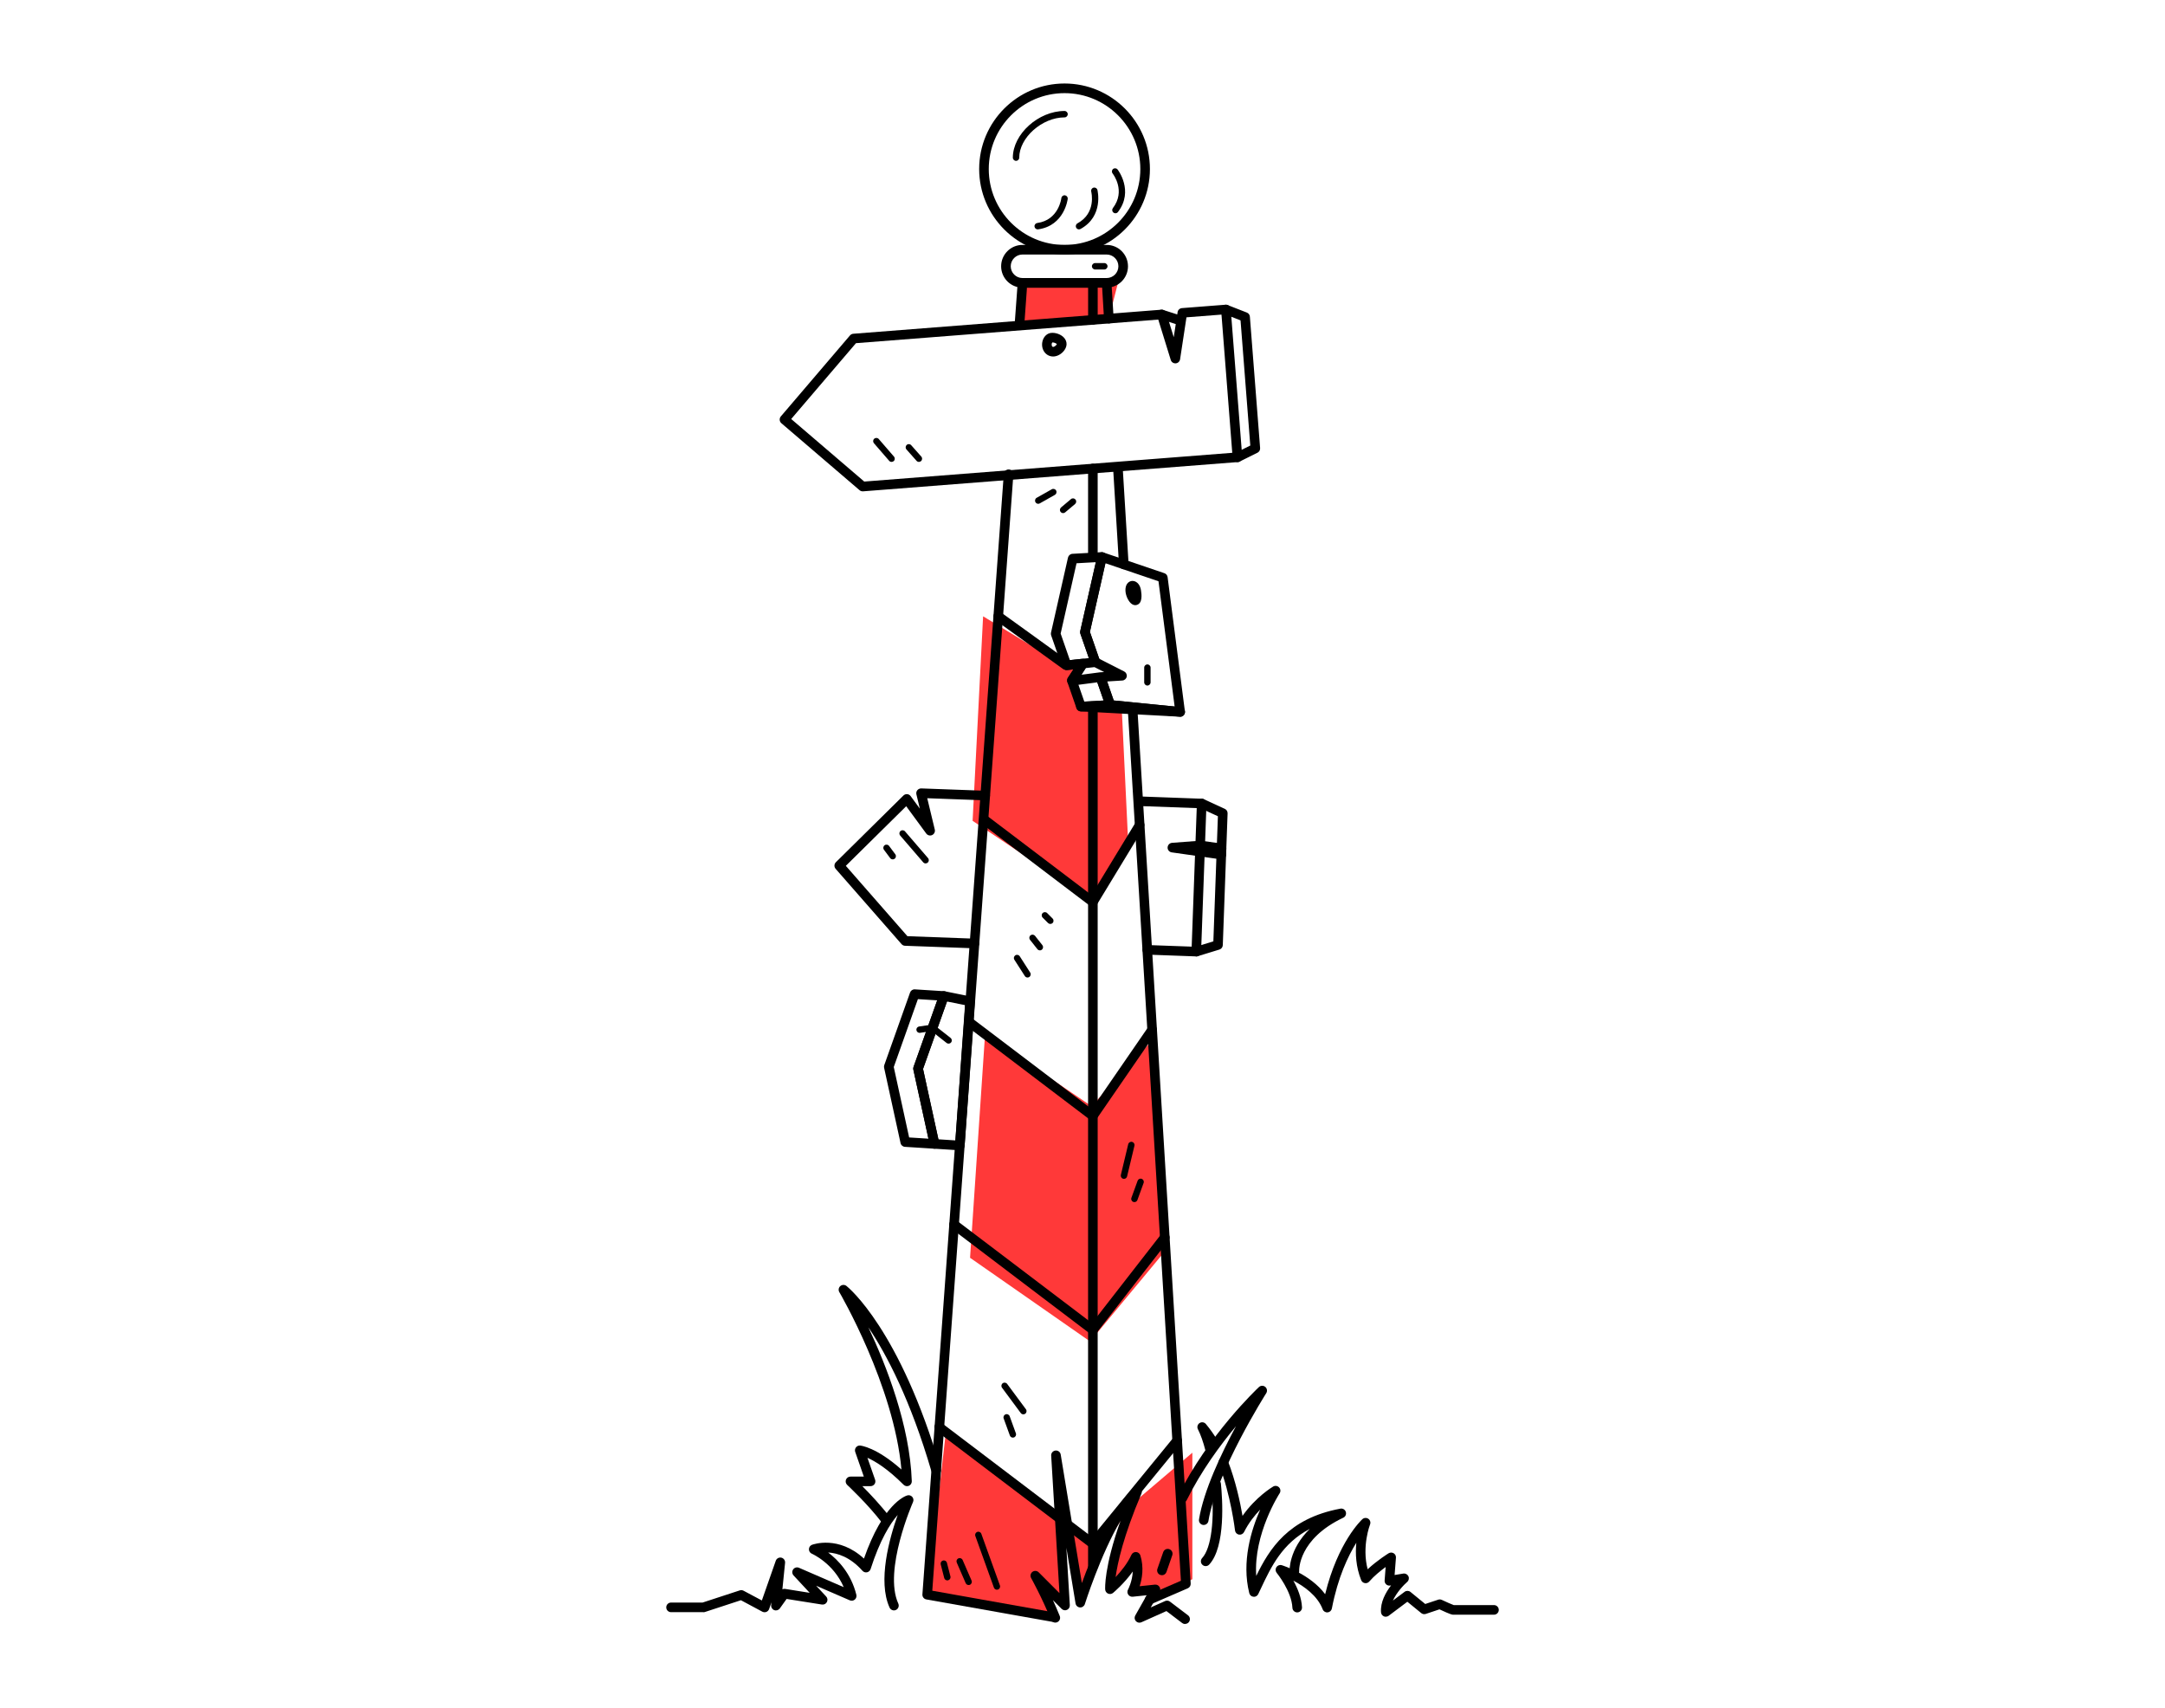
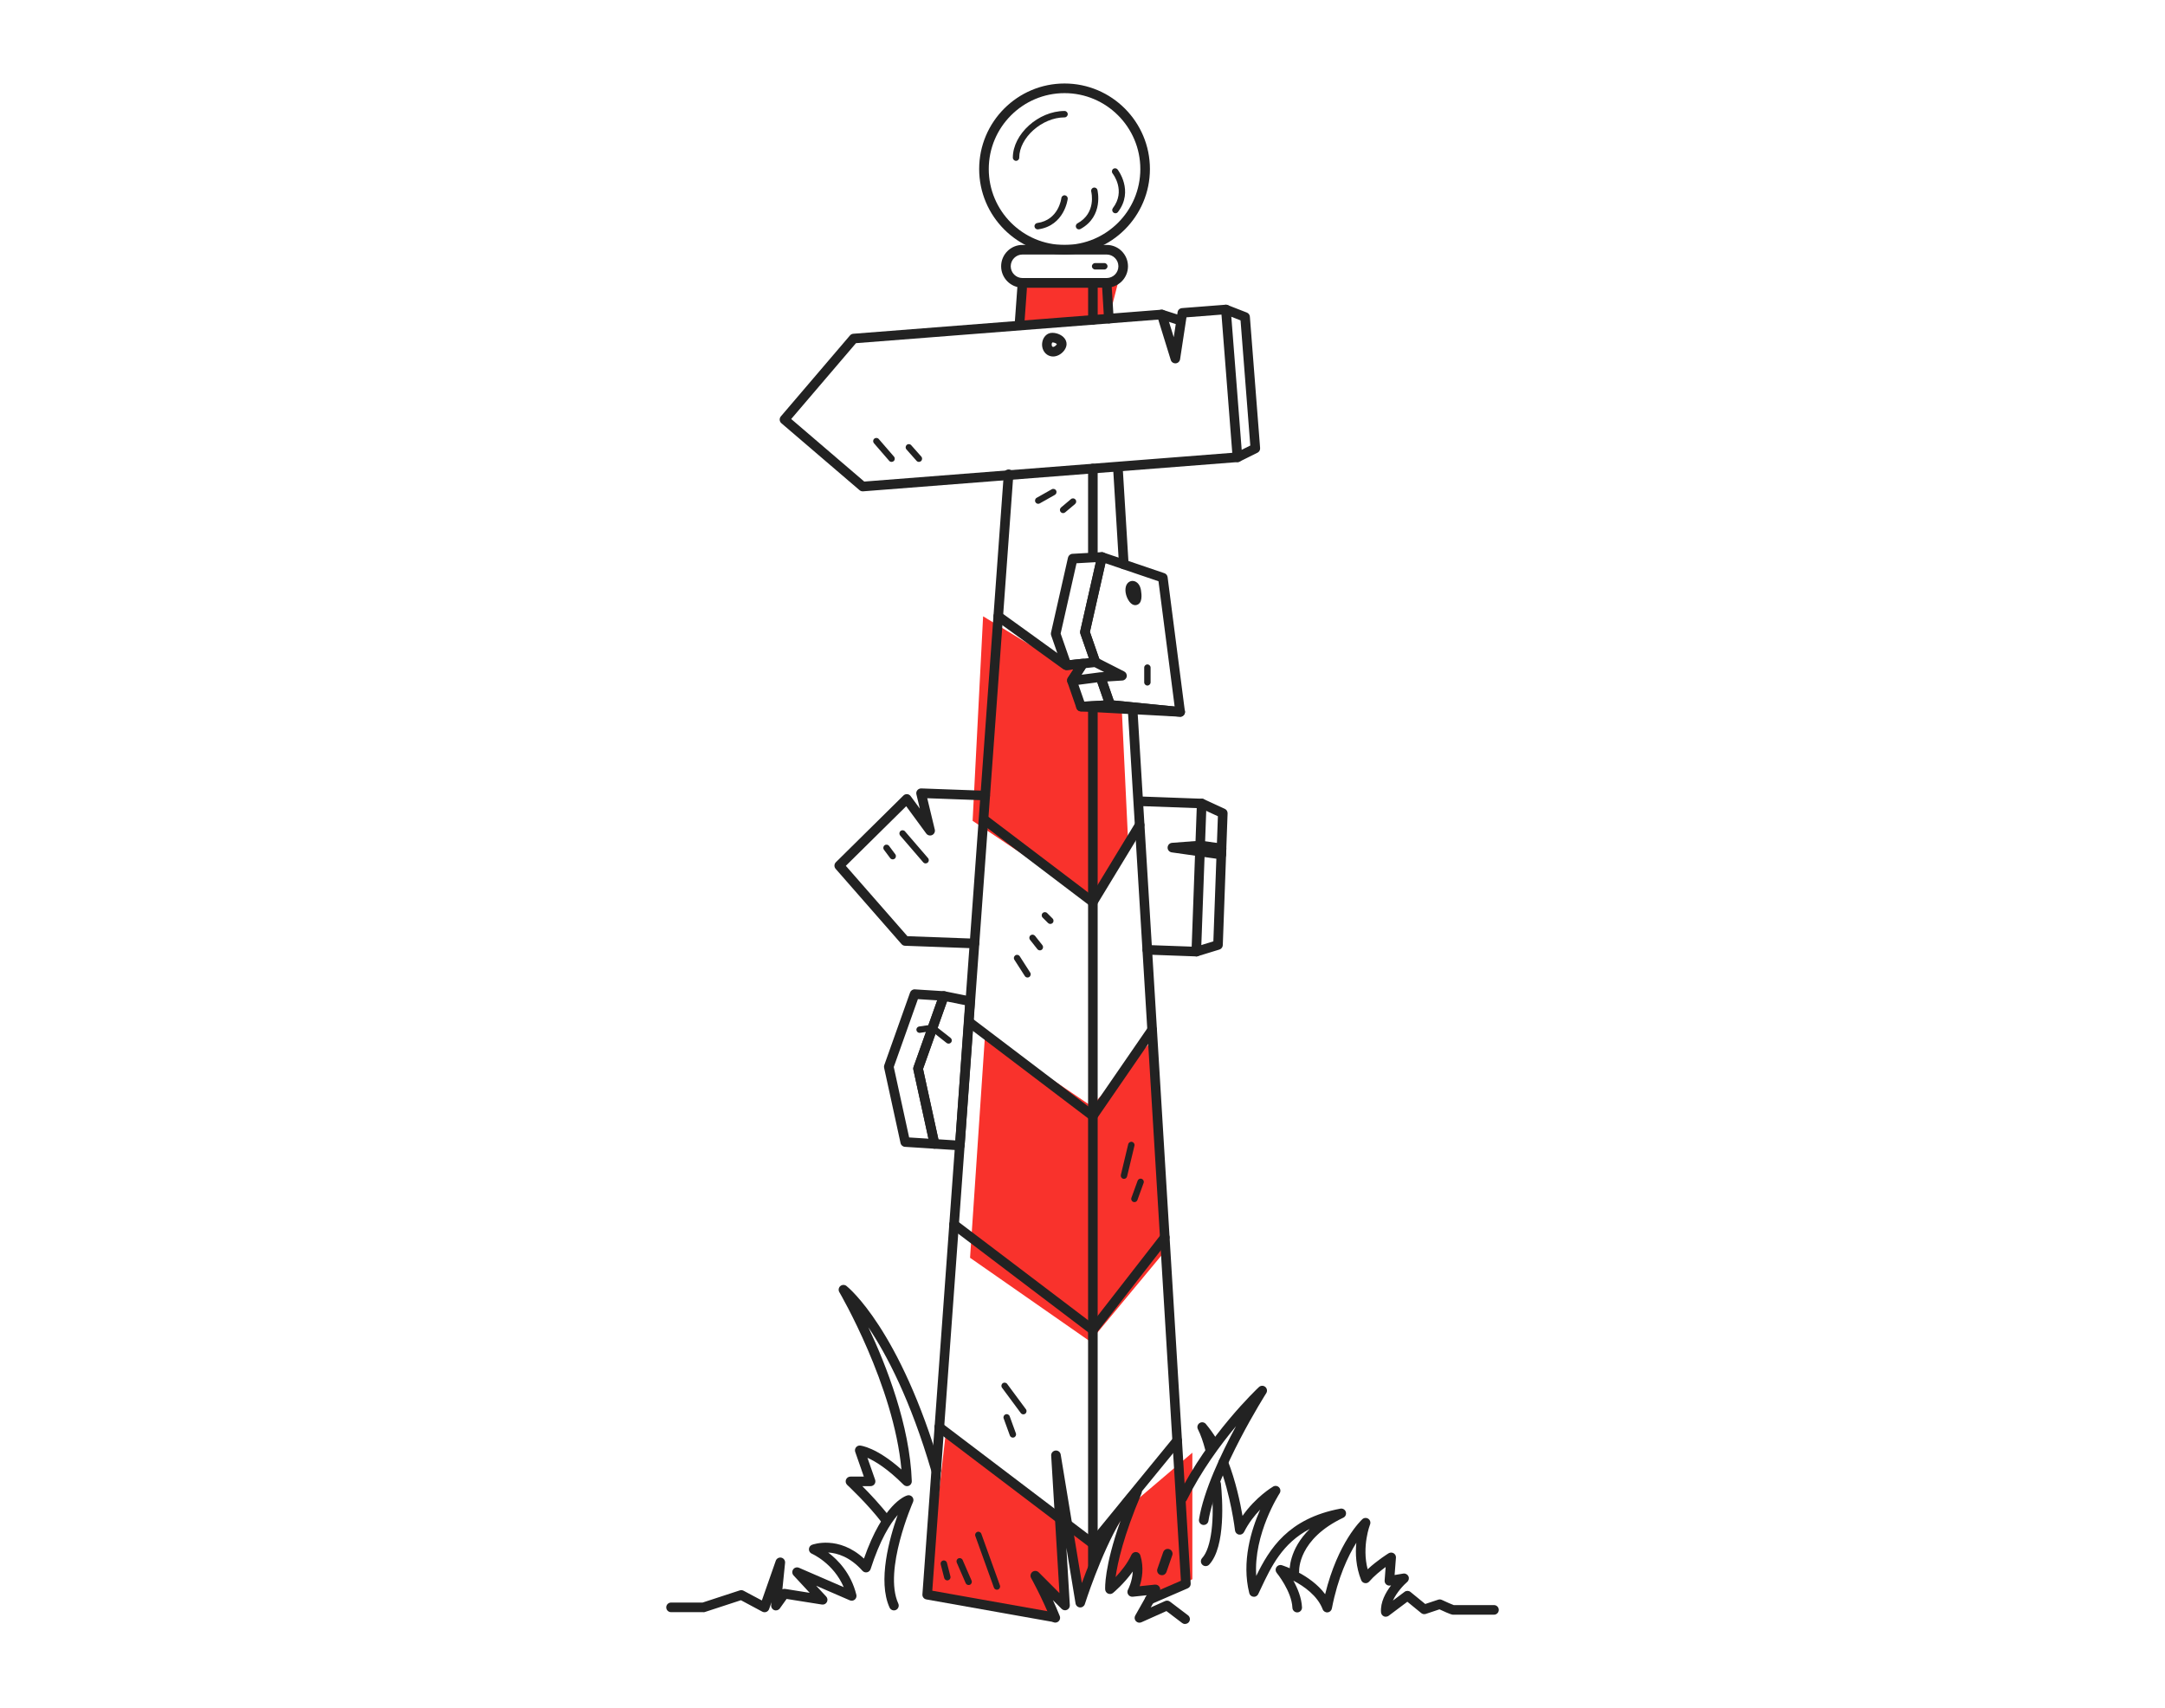
- <svg xmlns="http://www.w3.org/2000/svg" fill="none" height="429" viewBox="0 0 544 429" width="544">
-   <path d="m237.6 360.373-4.628 40.65 28.225 5.23 2.845-1.279-.804-5.021 3.825 1.891v-18.161l3.559 17.251 4.652-8.682 6.99-11.353-2.571 11.933-.787 6.437 3.358-2.607 3.559-3.83-1.341 7.121h5.495l1.977.571 7.649-3.774v-31.783l-24.996 21.259-7.279-4.305z" fill="#ff3939" />
-   <path d="m247.522 259.801-3.776 56.196 30.162 21.017 18.978-22.868-3.383-52.752-15.241 16.504z" fill="#ff3939" />
-   <path d="m269.08 166.97-6.372-2.583-15.683-9.551-2.636 51.385 29.68 19.866 9.384-14.91-1.606-33.497-9.763-.571-1.823-5.681.819-4.675z" fill="#ff3939" />
-   <path d="m258.707 71.058-2.041 3.484v7.765l21.951-2.253 2.297-8.996z" fill="#ff3939" />
-   <g fill="#000">
+ <svg xmlns="http://www.w3.org/2000/svg" fill="currentColor" height="429" viewBox="0 0 544 429" width="544">
+   <style>
+         :root { fill:#222 }
+         .accent { fill: #f9322c; }
+ 
+         @media (prefers-color-scheme: dark) {
+         :root {  fill: #f9322c; }
+         .accent { fill:#dee2e6; }
+         }
+     </style>
+   <path d="m237.6 360.373-4.628 40.65 28.225 5.23 2.845-1.279-.804-5.021 3.825 1.891v-18.161l3.559 17.251 4.652-8.682 6.99-11.353-2.571 11.933-.787 6.437 3.358-2.607 3.559-3.83-1.341 7.121h5.495l1.977.571 7.649-3.774v-31.783l-24.996 21.259-7.279-4.305z" class="accent" />
+   <path d="m247.522 259.801-3.776 56.196 30.162 21.017 18.978-22.868-3.383-52.752-15.241 16.504z" class="accent" />
+   <path d="m269.08 166.97-6.372-2.583-15.683-9.551-2.636 51.385 29.68 19.866 9.384-14.91-1.606-33.497-9.763-.571-1.823-5.681.819-4.675z" class="accent" />
+   <path d="m258.707 71.058-2.041 3.484v7.765l21.951-2.253 2.297-8.996z" class="accent" />
+   <g>
    <path d="m244.855 238.245s-.032 0-.048 0l-17.411-.636c-.33-.008-.643-.161-.86-.41l-16.568-18.925c-.417-.483-.393-1.207.065-1.658l16.969-16.752c.249-.25.586-.37.94-.346.345.024.667.209.876.491l2.314 3.154-.868-3.597c-.088-.37 0-.756.241-1.046s.611-.451.98-.443l16.11.588c.667.024 1.181.587 1.157 1.247-.024.668-.595 1.191-1.246 1.159l-14.518-.531 1.896 7.877c.136.555-.145 1.135-.667 1.376s-1.141.08-1.478-.378l-5.038-6.864-15.169 14.975 15.474 17.677 16.889.62c.667.024 1.181.587 1.157 1.247-.024.652-.562 1.167-1.205 1.167z" />
    <path d="m300.599 240.281s-.032 0-.048 0l-12.317-.451c-.667-.024-1.181-.587-1.157-1.247s.579-1.199 1.245-1.159l11.112.402 1.27-34.8-13.956-.507c-.667-.024-1.181-.587-1.157-1.247s.602-1.183 1.245-1.159l15.161.555c.667.024 1.181.588 1.157 1.247l-1.358 37.215c-.024.652-.562 1.167-1.205 1.167z" />
    <path d="m300.599 240.281c-.514 0-.996-.33-1.149-.853-.193-.636.161-1.312.795-1.505l4.636-1.424 1.141-31.429-4.571-2.108c-.603-.282-.868-.998-.595-1.602.281-.603.996-.869 1.599-.595l5.303 2.446c.442.201.715.652.699 1.143l-1.205 33.094c-.016.515-.362.958-.852 1.111l-5.456 1.673c-.12.033-.233.057-.353.057z" />
    <path d="m267.489 63.945c-11.827 0-21.453-9.639-21.453-21.484 0-11.844 9.626-21.484 21.453-21.484s21.452 9.639 21.452 21.484c0 11.844-9.625 21.484-21.452 21.484zm0-40.546c-10.502 0-19.042 8.553-19.042 19.07s8.54 19.07 19.042 19.07c10.501 0 19.042-8.553 19.042-19.07s-8.541-19.07-19.042-19.07z" />
    <path d="m278.07 72.265h-21.155c-2.957 0-5.359-2.406-5.359-5.367 0-2.961 2.402-5.367 5.359-5.367h21.155c2.957 0 5.359 2.406 5.359 5.367 0 2.961-2.402 5.367-5.359 5.367zm-21.155-8.32c-1.623 0-2.949 1.328-2.949 2.953s1.326 2.953 2.949 2.953h21.155c1.623 0 2.949-1.328 2.949-2.953s-1.326-2.953-2.949-2.953z" />
    <path d="m264.556 407.46c-.072 0-.145 0-.209-.016l-31.584-5.616c-.611-.105-1.036-.66-.988-1.272l20.448-281.494c.048-.668.651-1.159 1.285-1.118.667.048 1.165.627 1.117 1.287l-20.368 280.408 30.516 5.431c.659.113 1.093.74.972 1.4-.104.588-.611.998-1.181.998z" />
    <path d="m256.16 82.733s-.057 0-.089 0c-.667-.048-1.165-.628-1.117-1.287l.764-10.468c.048-.628.57-1.118 1.205-1.118h17.692c.667 0 1.205.539 1.205 1.207v9.286c0 .668-.538 1.207-1.205 1.207s-1.205-.539-1.205-1.207v-8.079h-15.362l-.675 9.35c-.048.636-.579 1.118-1.197 1.118z" />
    <path d="m274.607 141.133c-.667 0-1.205-.539-1.205-1.207v-22.208c0-.668.538-1.207 1.205-1.207s1.205.539 1.205 1.207v22.208c0 .668-.538 1.207-1.205 1.207z" />
    <path d="m274.607 394.762c-.667 0-1.205-.539-1.205-1.206v-215.876c0-.668.538-1.207 1.205-1.207s1.205.539 1.205 1.207v215.876c0 .667-.538 1.206-1.205 1.206z" />
    <path d="m288.909 403.051c-.466 0-.908-.274-1.109-.724-.265-.612.016-1.32.627-1.586l8.299-3.596-13.353-219.079c-.04-.668.466-1.239 1.133-1.279s1.237.467 1.277 1.134l13.402 219.924c.032.507-.257.981-.723 1.183l-9.079 3.934c-.153.065-.322.097-.474.097z" />
    <path d="m282.377 143c-.635 0-1.166-.491-1.206-1.134l-1.47-24.075c-.04-.668.466-1.239 1.133-1.28.675-.048 1.237.467 1.277 1.135l1.471 24.075c.04.668-.466 1.239-1.133 1.279-.024 0-.048 0-.072 0z" />
    <path d="m278.617 81.26c-.635 0-1.165-.491-1.206-1.135l-.546-8.996c-.04-.668.466-1.239 1.133-1.279.683-.048 1.237.467 1.277 1.135l.547 8.996c.04.668-.466 1.239-1.133 1.279-.024 0-.048 0-.072 0z" />
    <path d="m222.655 383.128c-.361 0-.723-.161-.964-.475-3.591-4.731-8.765-9.543-8.814-9.591-.361-.338-.482-.861-.305-1.328.185-.458.627-.764 1.125-.764h3.358l-2.161-6.196c-.137-.386-.064-.813.185-1.142.249-.322.643-.499 1.052-.459.177.016 4.066.418 10.373 6.019-1.904-21.106-15.459-44.32-15.603-44.561-.298-.499-.193-1.143.241-1.521.442-.378 1.084-.394 1.542-.04.547.434 13.458 10.975 23.703 46.009.184.636-.177 1.311-.82 1.497-.635.185-1.31-.177-1.494-.821-5.271-18.048-11.321-29.498-15.877-36.297 4.532 9.623 10.421 24.67 10.911 38.671.016.498-.273.949-.723 1.15-.45.193-.98.097-1.334-.257-4.073-4.08-7.199-5.939-9.087-6.775l1.929 5.519c.128.371.072.781-.153 1.095s-.595.507-.98.507h-2.089c1.888 1.891 4.684 4.836 6.942 7.813.401.531.297 1.287-.233 1.689-.217.169-.475.25-.732.25z" />
    <path d="m176.721 405.03h-8.107c-.667 0-1.205-.539-1.205-1.207s.538-1.207 1.205-1.207h7.923l9.352-3.058c.313-.104.651-.072.94.081l4.604 2.454 3.495-9.977c.201-.58.811-.91 1.398-.781.594.137.996.692.94 1.304l-.675 6.646c.217-.105.458-.137.707-.097l6.154.982-4.049-4.361c-.386-.419-.434-1.054-.104-1.521.329-.467.94-.636 1.462-.41l11.24 4.868c-2.579-6.019-7.946-8.376-8.01-8.401-.45-.193-.747-.643-.731-1.142s.321-.934.787-1.103c.289-.104 6.677-2.381 13.04 3.468 4.781-13.67 10.244-15.682 10.879-15.867.45-.137.94 0 1.254.362.313.354.385.853.2 1.287-.072.169-7.52 17.155-3.704 25.524.274.603.008 1.319-.594 1.601-.603.281-1.318.008-1.599-.596-3.029-6.646-.056-17.364 2.041-23.27-1.929 2.229-4.468 6.301-6.806 13.591-.136.41-.474.724-.899.812-.426.089-.86-.056-1.149-.378-3.118-3.5-6.332-4.458-8.622-4.594 2.483 1.866 5.745 5.222 7.087 10.613.112.442-.04.917-.386 1.215-.353.297-.835.37-1.261.185l-8.453-3.661 2.515 2.703c.354.379.426.934.185 1.392-.241.459-.739.708-1.253.628l-8.871-1.408-1.703 2.382c-.321.442-.892.619-1.406.426s-.827-.708-.771-1.255l.072-.708-.586 1.689c-.121.33-.37.596-.699.725-.33.128-.691.104-1.005-.057l-5.383-2.88-9.047 2.961c-.12.04-.249.056-.378.056z" />
    <path d="m302.463 383.128c-.064 0-.128 0-.193-.016-.658-.105-1.1-.724-.996-1.384 1.165-7.202 5.576-16.519 9.296-23.423-3.977 4.771-8.79 11.305-12.381 18.587-.297.595-1.012.845-1.615.547-.595-.298-.844-1.022-.546-1.617 7.504-15.224 19.781-26.859 20.303-27.342.442-.418 1.125-.434 1.591-.048s.57 1.062.249 1.577c-.129.201-12.542 19.818-14.527 32.097-.096.595-.61 1.014-1.189 1.014z" />
    <path d="m315.07 401.159c-.041 0-.081 0-.121 0-.506-.048-.924-.41-1.044-.909-1.977-7.901.49-15.899 2.747-20.993-1.422 1.473-2.916 3.364-4.057 5.641-.241.474-.771.74-1.286.651-.522-.096-.924-.523-.988-1.054-.008-.088-1.036-8.875-4.057-16.64-.241-.619.064-1.319.683-1.561.618-.241 1.317.065 1.558.684 1.985 5.102 3.126 10.493 3.704 13.864 3.31-4.747 7.488-7.249 7.697-7.37.482-.282 1.101-.201 1.487.209.385.402.442 1.03.136 1.497-.072.112-6.604 10.211-5.873 20.751 3.31-6.791 8.011-14.443 21.139-16.905.595-.113 1.181.233 1.366.813.185.579-.08 1.206-.635 1.464-11.304 5.351-11.104 13.099-11.087 13.429.032.66-.483 1.231-1.141 1.264-.643.04-1.23-.475-1.262-1.135-.016-.29-.225-5.56 5.07-10.742-6.91 3.621-9.698 9.495-12.221 14.838-.249.515-.49 1.03-.731 1.537-.201.418-.626.683-1.084.683z" />
    <path d="m304.046 365.289c-.538 0-1.028-.362-1.165-.909-.554-2.149-1.205-3.983-1.88-5.303-.281-.547-.105-1.215.41-1.553.514-.338 1.197-.241 1.591.234 1.06 1.271 2.064 2.687 2.972 4.2.346.571.161 1.311-.409 1.657-.113.065-.233.113-.354.145v.024c.169.644-.225 1.304-.868 1.473-.096.024-.201.04-.305.04z" />
    <path d="m302.954 393.459c-.298 0-.587-.104-.82-.322-.49-.45-.514-1.215-.064-1.705 2.298-2.479 3.205-9.72 2.306-18.443-.065-.66.409-1.255 1.076-1.327.643-.065 1.254.41 1.326 1.078.37 3.621 1.261 15.803-2.941 20.333-.233.257-.562.386-.883.386z" />
    <path d="m348.212 406.18c-.168 0-.337-.032-.498-.104-.402-.185-.667-.572-.707-1.006-.193-2.543 1.173-4.997 2.531-6.767l-.225.04c-.369.065-.739-.048-1.012-.298-.273-.249-.418-.611-.386-.981l.257-3.38c-1.285.942-2.924 2.261-4.114 3.645-.273.322-.69.475-1.108.403-.418-.065-.764-.346-.924-.741-1.35-3.371-1.487-6.726-1.222-9.398-2.056 3.299-4.636 8.682-6.146 16.519-.104.531-.538.926-1.077.974-.522.048-1.036-.266-1.229-.772-1.31-3.436-4.7-5.802-7.368-7.202 1.045 1.883 2.065 4.313 2.17 6.719.024.668-.49 1.231-1.157 1.255-.651.032-1.23-.491-1.254-1.159-.177-4.144-3.905-8.722-3.945-8.77-.337-.411-.369-.998-.072-1.441.297-.442.852-.643 1.358-.482.337.104 7.175 2.277 10.887 7.282 3.206-13.092 9.087-18.604 9.352-18.845.41-.378 1.036-.418 1.494-.105.466.322.643.918.434 1.441-.024.056-2.113 5.479-.602 11.249 2.37-2.221 5.134-3.935 5.278-4.024.386-.233.876-.233 1.262 0 .386.234.611.668.57 1.119l-.337 4.345 2.177-.362c.539-.089 1.061.193 1.294.676.233.482.104 1.07-.305 1.424-.86.74-2.652 2.615-3.592 4.683l2.933-2.197c.442-.33 1.052-.322 1.486.032l3.704 3.026 3.262-1.086c.297-.097.611-.081.892.048 1.157.539 2.563 1.167 3.005 1.311h10.115c.667 0 1.206.54 1.206 1.207 0 .668-.539 1.207-1.206 1.207h-10.252c-.249 0-.562 0-3.447-1.343l-3.438 1.15c-.394.129-.82.049-1.141-.209l-3.487-2.848-4.692 3.516c-.209.161-.467.241-.724.241z" />
    <path d="m267.721 168.233c-.241 0-.49-.072-.707-.225l-16.888-12.19c-.539-.386-.659-1.143-.274-1.682.386-.539 1.141-.66 1.68-.273l16.888 12.19c.539.386.659 1.142.274 1.682-.233.329-.603.498-.981.498z" />
    <path d="m274.607 227.825c-.257 0-.514-.089-.731-.242l-26.892-20.397c-.53-.402-.634-1.159-.233-1.69.402-.531 1.157-.635 1.688-.233l25.823 19.593 11.071-18.217c.346-.572 1.093-.749 1.656-.403.57.346.747 1.087.401 1.658l-11.762 19.36c-.177.289-.466.49-.804.555-.072.016-.152.024-.225.024z" />
    <path d="m274.607 281.559c-.265 0-.514-.089-.731-.242l-30.861-23.415c-.53-.402-.635-1.158-.233-1.69.402-.531 1.157-.635 1.687-.233l29.857 22.651 14.181-20.599c.378-.547 1.133-.684 1.679-.306.547.378.683 1.135.306 1.682l-14.897 21.637c-.184.273-.474.45-.803.506-.064.009-.129.017-.193.017z" />
    <path d="m274.607 335.3c-.257 0-.506-.08-.731-.241l-34.878-26.457c-.53-.402-.635-1.158-.233-1.689s1.157-.636 1.687-.234l33.93 25.741 17.347-22.297c.41-.523 1.165-.619 1.695-.209.523.41.619 1.167.209 1.698l-18.078 23.238c-.241.305-.594.466-.948.466z" />
    <path d="m274.607 389.034c-.257 0-.506-.081-.731-.242l-38.614-29.297c-.531-.402-.635-1.158-.233-1.689.401-.531 1.157-.636 1.687-.234l37.69 28.597 20.456-25c.426-.515 1.181-.587 1.696-.169.514.427.586 1.183.168 1.698l-21.187 25.893c-.241.29-.586.443-.932.443z" />
    <path d="m297.787 408.015c-.257 0-.506-.081-.723-.241l-3.977-3.018-6.291 2.816c-.474.21-1.028.097-1.382-.289-.354-.387-.418-.95-.161-1.408l2.877-5.094-3.511.37c-.45.041-.884-.161-1.133-.539s-.265-.861-.049-1.255c.017-.024 1.061-1.963 1.198-4.546-2.186 3.066-4.813 5.262-4.958 5.383-.345.29-.827.354-1.245.177s-.699-.571-.731-1.022c-.016-.258-.322-5.512 3.864-17.316-5.013 8.497-8.926 20.808-8.974 20.969-.169.531-.691.885-1.238.837-.554-.04-1.012-.459-1.1-1.006l-2.306-13.985.867 14.428c.033.498-.249.965-.707 1.174-.458.21-.996.105-1.349-.249l-2.194-2.197c.571 1.239 1.157 2.591 1.72 3.991.249.62-.049 1.32-.667 1.569-.619.25-1.318-.048-1.567-.668-2.242-5.56-4.925-10.387-4.957-10.436-.298-.523-.153-1.191.321-1.553.482-.362 1.157-.313 1.583.113l5.214 5.222-2.081-34.543c-.04-.644.434-1.199 1.069-1.271.643-.081 1.221.37 1.326 1.006l5.319 32.282c2.458-6.784 7.52-19.191 13.08-23.882.426-.362 1.044-.378 1.494-.048s.611.933.394 1.44c-4.532 10.661-6.01 17.469-6.492 20.993 1.342-1.424 2.989-3.428 3.969-5.592.209-.459.667-.724 1.173-.708.498.032.924.37 1.077.845.948 3.065.418 5.93-.177 7.748l3.833-.402c.458-.04.883.161 1.132.539.25.378.266.861.041 1.255l-2.226 3.943 3.608-1.609c.401-.177.867-.129 1.221.136l4.539 3.444c.531.403.635 1.159.233 1.69-.233.314-.594.475-.964.475z" />
    <path d="m260.739 57.628c-.393 0-.739-.29-.795-.692-.064-.443.249-.845.683-.909 5.415-.748 6.05-6.188 6.058-6.244.048-.443.45-.764.884-.716.442.048.763.443.715.885 0 .064-.796 6.743-7.44 7.668-.04 0-.073 0-.113 0z" />
    <path d="m271.12 57.628c-.281 0-.562-.153-.707-.418-.209-.386-.072-.877.322-1.094 4.772-2.607 3.511-7.773 3.455-7.99-.113-.426.144-.869.578-.982.434-.113.868.145.98.571.016.064 1.647 6.59-4.242 9.809-.121.064-.257.097-.386.097z" />
    <path d="m280.272 53.581c-.169 0-.346-.056-.491-.169-.353-.274-.417-.772-.152-1.127 3.31-4.321.072-8.529-.065-8.706-.273-.346-.216-.853.129-1.127.346-.274.852-.217 1.125.129.04.056 4.17 5.359.088 10.685-.16.209-.393.314-.634.314z" />
    <path d="m255.3 40.409c-.442 0-.803-.362-.803-.805 0-5.914 6.435-11.723 12.992-11.723.441 0 .803.362.803.805 0 .443-.362.805-.803.805-5.641 0-11.385 5.101-11.385 10.114 0 .443-.362.805-.804.805z" />
    <path d="m277.484 67.702h-2.314c-.442 0-.804-.362-.804-.805 0-.443.362-.805.804-.805h2.314c.442 0 .803.362.803.805 0 .443-.361.805-.803.805z" />
    <path d="m216.758 123.439c-.289 0-.562-.104-.779-.289l-19.645-16.825c-.506-.435-.562-1.199-.136-1.706l17.378-20.349c.209-.241.507-.394.82-.418l77.414-6.043c.554-.04 1.076.306 1.245.845l1.872 6.067.964-6.292c.08-.555.538-.974 1.101-1.022l10.959-.853c.667-.04 1.245.443 1.294 1.11l2.892 37.126c.048.668-.442 1.248-1.109 1.296l-94.173 7.354s-.065 0-.097 0zm-17.949-18.168 18.351 15.714 92.47-7.225-2.707-34.721-8.798.684-1.607 10.541c-.089.555-.539.982-1.101 1.022-.554.032-1.077-.306-1.237-.845l-3.142-10.155-75.959 5.93-16.27 19.046z" />
    <path d="m310.932 116.085c-.442 0-.868-.249-1.085-.668-.297-.595-.048-1.32.546-1.617l3.769-1.867-2.451-31.445-4.114-1.601c-.618-.241-.924-.941-.683-1.561.242-.62.941-.925 1.559-.684l4.821 1.883c.434.169.731.571.763 1.03l2.571 33.015c.041.49-.225.957-.667 1.174l-4.499 2.229c-.169.089-.353.129-.53.129z" />
    <path d="m271.618 178.726c-.506 0-.972-.322-1.141-.813l-2.298-6.614c-.12-.354-.072-.748.137-1.062l1.374-2.068-1.551.169c-.546.056-1.084-.274-1.269-.805l-2.748-7.909c-.072-.21-.088-.443-.04-.66l4.274-18.885c.121-.523.571-.909 1.109-.941l7.352-.411c.377-.016.739.137.988.427.241.289.337.676.257 1.046l-4.194 18.555 2.378 6.855c.217.628-.112 1.32-.739 1.537-.635.217-1.318-.113-1.535-.74l-2.498-7.186c-.073-.209-.089-.442-.041-.659l3.921-17.324-4.853.273-3.993 17.662 2.322 6.679 3.158-.338c.466-.049.916.177 1.157.571.241.402.233.901-.024 1.295l-2.467 3.71 1.8 5.182 4.853-.274-1.792-5.15c-.217-.627.112-1.319.739-1.537.627-.225 1.318.113 1.535.741l2.314 6.662c.12.354.072.756-.137 1.07s-.554.515-.932.531l-7.351.411s-.049 0-.065 0z" />
    <path d="m296.55 180.061s-.081 0-.121 0l-17.58-1.746c-.466-.048-.867-.362-1.02-.804l-2.274-6.542c-.217-.628.113-1.32.739-1.537.627-.217 1.318.113 1.535.74l2.017 5.81 15.306 1.521-4.058-31.47-13.337-4.53-3.897 17.244 2.386 6.879c.217.628-.112 1.32-.739 1.537-.635.217-1.318-.113-1.535-.74l-2.506-7.202c-.073-.217-.089-.442-.04-.66l4.274-18.884c.072-.33.289-.62.586-.789.298-.169.659-.201.973-.088l15.314 5.206c.434.144.747.531.811.989l4.347 33.723c.048.362-.072.732-.33.997-.225.234-.538.37-.867.37z" />
    <path d="m234.804 288.591s-.049 0-.073 0l-7.351-.467c-.539-.032-.989-.418-1.101-.949l-4.13-18.917c-.048-.217-.032-.451.04-.66l6.484-18.241c.177-.507.675-.837 1.213-.797l7.352.467c.378.024.723.225.932.539s.257.708.129 1.07l-6.372 17.92 4.058 18.579c.08.37-.016.756-.265 1.046-.233.265-.563.418-.916.418zm-6.364-2.824 4.845.306-3.792-17.356c-.048-.218-.032-.451.04-.66l5.954-16.737-4.845-.305-6.066 17.058z" />
    <path d="m241.175 288.993s-.048 0-.08 0l-6.364-.402c-.538-.032-.988-.419-1.101-.95l-4.129-18.917c-.049-.217-.032-.45.04-.659l6.484-18.242c.201-.563.787-.893 1.374-.78l6.588 1.328c.595.12 1.004.659.964 1.271l-2.579 36.241c-.048.635-.57 1.118-1.205 1.118zm-5.383-2.76 4.266.274 2.419-33.988-4.524-.909-6.018 16.937 3.865 17.694z" />
    <path d="m296.55 180.061s-.04 0-.065 0l-24.931-1.335c-.635-.033-1.141-.564-1.141-1.207 0-.644.498-1.175 1.141-1.207l7.352-.411h.184l17.58 1.746c.651.065 1.133.636 1.085 1.296-.048.636-.579 1.118-1.205 1.118z" />
    <path d="m224.021 116.045c-.225 0-.45-.097-.602-.274l-3.825-4.417c-.289-.338-.257-.845.081-1.135.337-.29.843-.257 1.132.08l3.825 4.418c.289.338.257.845-.08 1.134-.153.129-.338.194-.531.194z" />
    <path d="m230.899 116.045c-.225 0-.442-.089-.603-.274l-2.531-2.857c-.297-.329-.265-.836.065-1.134.329-.298.835-.266 1.132.072l2.531 2.857c.298.33.266.837-.064 1.134-.153.137-.345.202-.53.202z" />
    <path d="m296.076 81.55c-.241 0-.29 0-4.548-1.392-.635-.209-.98-.885-.771-1.521s.884-.982 1.518-.772c1.736.571 3.704 1.207 4.042 1.296.546.113.964.595.964 1.183 0 .668-.538 1.207-1.205 1.207z" />
    <path d="m269.369 172.249c-.41 0-.796-.209-1.021-.555-.249-.395-.249-.902 0-1.296l1.415-2.229-1.623.169c-.667.073-1.254-.41-1.326-1.07s.41-1.255 1.068-1.328l7.232-.772c.233-.024.466.016.675.121l6.684 3.403c.482.25.748.789.635 1.32-.112.531-.562.925-1.109.957l-5.391.338-7.095.926c-.048 0-.104.008-.152.008zm3.455-4.41-1.061 1.674 4.62-.604 1.061-.064-2.435-1.239z" />
    <path d="m264.612 89.564c-.546 0-1.068-.161-1.526-.475-1.021-.708-1.479-2.076-1.133-3.388.305-1.167 1.165-1.979 2.193-2.068 1.069-.097 2.298.33 3.061 1.054.539.515.82 1.167.788 1.835-.048 1.038-.876 2.148-2.009 2.704-.458.225-.924.338-1.374.338zm-.193-3.54c-.064.072-.176.282-.168.571 0 .137.032.378.209.507.048.032.136.097.377 0 .346-.137.635-.467.723-.652-.16-.177-.683-.443-1.141-.418z" />
    <path d="m285.269 152.036c-.313 0-.747-.104-1.189-.547-.707-.708-1.398-2.197-1.278-3.58.113-1.352.948-1.899 1.631-1.956 1.005-.08 1.889.732 2.186 1.964.008.048.578 2.422-.201 3.508-.249.354-.619.563-1.029.603-.04 0-.08 0-.12 0z" />
    <path d="m224.31 215.9c-.249 0-.49-.113-.642-.322l-1.559-2.092c-.265-.354-.193-.861.169-1.126.353-.266.859-.193 1.125.169l1.558 2.092c.265.354.193.861-.168 1.126-.145.105-.314.161-.483.161z" />
    <path d="m232.586 216.922c-.225 0-.45-.096-.61-.281l-5.793-6.727c-.289-.338-.249-.845.08-1.135.33-.289.844-.249 1.133.081l5.793 6.726c.289.338.249.845-.08 1.135-.153.129-.338.193-.523.193z" />
    <path d="m306.882 215.908c-.056 0-.112 0-.168-.016l-12.293-1.746c-.611-.088-1.061-.619-1.037-1.231.024-.611.498-1.118 1.109-1.167l6.99-.531h.249l5.367.724c.611.081 1.069.62 1.045 1.24l-.056 1.561c-.016.346-.169.659-.434.885-.217.185-.49.281-.772.281z" />
    <path d="m238.355 262.199c-.177 0-.345-.056-.498-.169l-3.768-2.969-2.909.418c-.442.073-.844-.241-.908-.684-.064-.442.241-.844.683-.909l3.246-.467c.209-.032.434.025.611.161l4.041 3.179c.346.273.41.78.137 1.126-.161.201-.394.306-.635.306z" />
    <path d="m288.306 172.232c-.442 0-.803-.362-.803-.804v-3.701c0-.443.361-.805.803-.805s.804.362.804.805v3.701c0 .442-.362.804-.804.804z" />
    <path d="m282.417 296.171c-.064 0-.129 0-.185-.024-.434-.105-.699-.539-.595-.974l1.848-7.7c.105-.435.539-.7.973-.596.434.105.699.539.594.974l-1.848 7.7c-.088.37-.418.62-.779.62z" />
    <path d="m285.044 302.012c-.088 0-.184-.016-.273-.048-.418-.153-.635-.611-.482-1.03l1.559-4.288c.153-.419.61-.636 1.028-.483s.635.611.482 1.03l-1.558 4.288c-.121.33-.426.531-.756.531z" />
    <path d="m257.132 355.327c-.249 0-.49-.112-.643-.322l-4.708-6.356c-.265-.354-.193-.861.169-1.127.353-.265.859-.193 1.124.169l4.709 6.357c.265.354.193.861-.169 1.126-.145.105-.313.161-.474.161z" />
    <path d="m254.504 361.177c-.329 0-.634-.201-.755-.531l-1.559-4.289c-.152-.418.065-.877.483-1.03.417-.153.875.065 1.028.483l1.559 4.289c.152.418-.065.877-.482 1.03-.089.032-.185.048-.274.048z" />
    <path d="m238.034 397.048c-.362 0-.683-.241-.78-.604l-.876-3.411c-.112-.435.145-.869.579-.982.426-.105.868.145.98.579l.876 3.412c.112.435-.145.869-.579.982-.064.016-.136.024-.2.024z" />
    <path d="m243.385 398.214c-.314 0-.603-.177-.739-.482l-2.242-5.158c-.177-.41.008-.885.418-1.062.409-.177.883.008 1.06.418l2.242 5.158c.177.41-.008.885-.418 1.062-.104.048-.209.064-.321.064z" />
    <path d="m250.495 399.39c-.329 0-.635-.202-.755-.531l-4.668-12.963c-.153-.419.064-.877.482-1.03s.876.064 1.028.483l4.668 12.962c.153.419-.064.877-.482 1.03-.088.032-.184.049-.273.049z" />
    <path d="m291.954 395.744c-.129 0-.265-.024-.394-.064-.627-.217-.964-.909-.739-1.537l1.462-4.2c.217-.628.9-.966 1.535-.74.626.217.964.909.739 1.537l-1.462 4.2c-.177.499-.643.812-1.141.812z" />
    <path d="m258.184 245.583c-.265 0-.522-.129-.674-.37l-2.628-4.096c-.241-.37-.128-.869.241-1.11.378-.241.868-.129 1.109.241l2.627 4.096c.241.37.129.869-.241 1.11-.136.089-.281.129-.434.129z" />
    <path d="m261.294 238.76c-.241 0-.474-.105-.635-.306l-1.848-2.341c-.273-.346-.217-.853.129-1.127.353-.273.851-.217 1.133.129l1.847 2.341c.274.346.217.853-.128 1.135-.145.121-.321.177-.498.177z" />
    <path d="m263.921 232.13c-.209 0-.409-.081-.57-.234l-1.366-1.367c-.313-.314-.313-.821 0-1.135s.82-.314 1.133 0l1.366 1.368c.313.314.313.821 0 1.134-.161.153-.362.234-.571.234z" />
    <path d="m260.876 126.57c-.281 0-.554-.145-.699-.411-.217-.386-.08-.877.306-1.094l3.792-2.14c.386-.218.876-.081 1.093.305.217.387.08.877-.306 1.095l-3.792 2.14c-.129.072-.257.105-.394.105z" />
    <path d="m267.135 128.911c-.233 0-.458-.096-.618-.29-.29-.338-.241-.844.096-1.134l2.483-2.092c.337-.29.843-.242 1.133.096.289.338.241.845-.097 1.135l-2.483 2.092c-.152.129-.337.193-.514.193z" />
  </g>
</svg>
